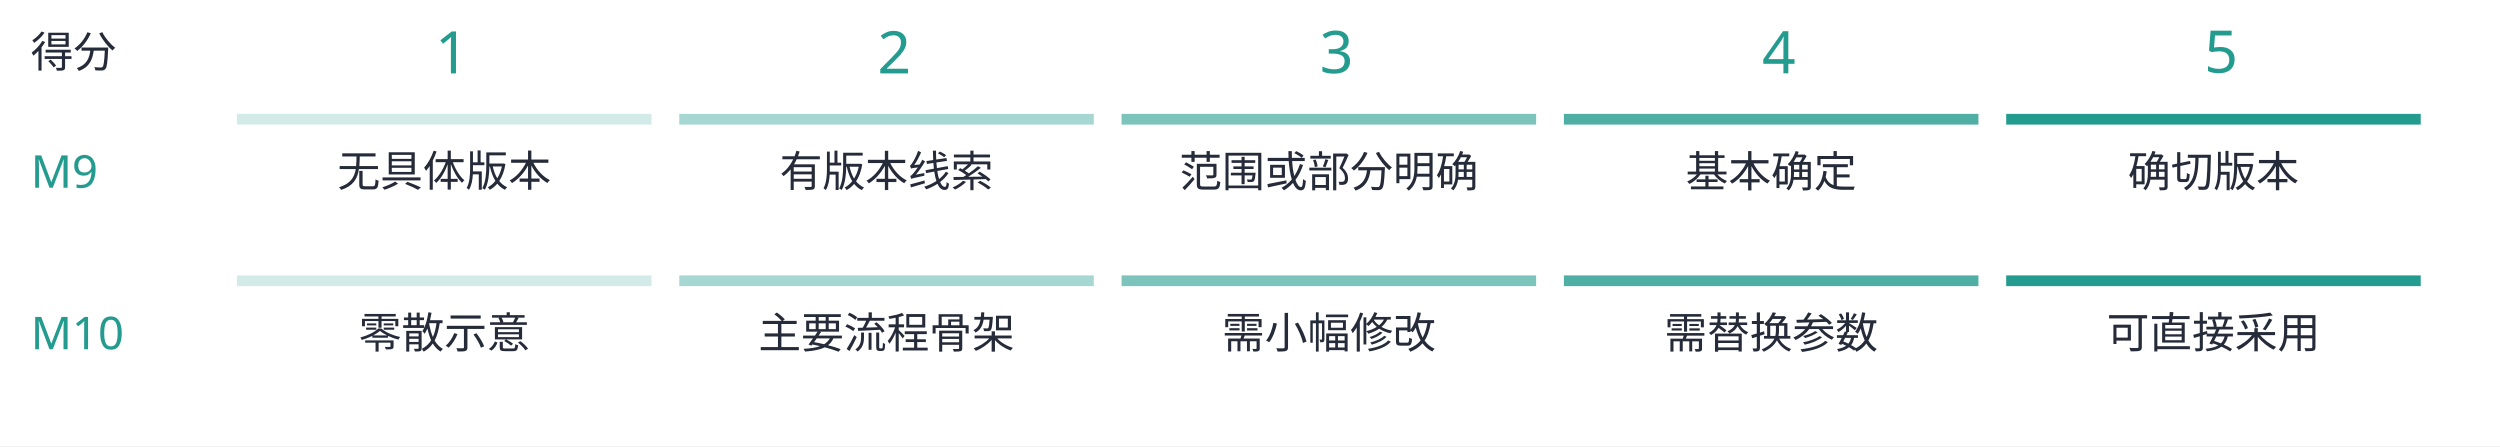
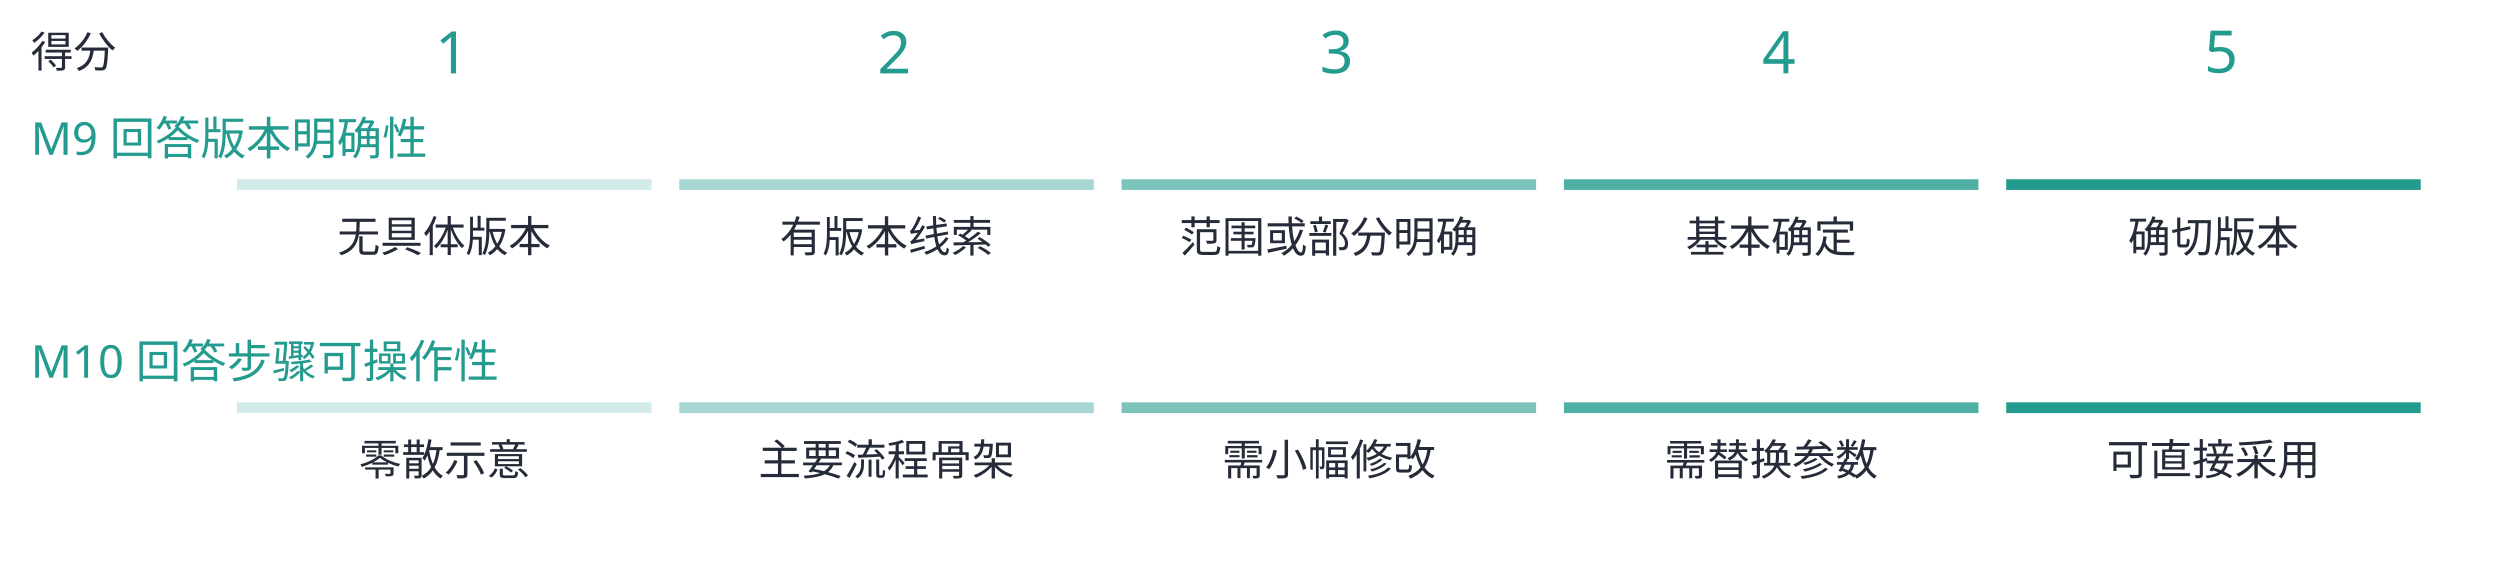
- <svg xmlns="http://www.w3.org/2000/svg" width="468pt" height="83.52pt" viewBox="0 0 468 83.52" version="1.1">
+ <svg xmlns="http://www.w3.org/2000/svg" width="468pt" height="108pt" viewBox="0 0 468 108" version="1.1">
  <defs>
    <style type="text/css">*{stroke-linejoin: round; stroke-linecap: butt}</style>
  </defs>
  <g id="figure_1">
    <g id="patch_1">
-       <path d="M 0 83.52  L 468 83.52  L 468 0  L 0 0  z " style="fill: #ffffff" />
+       <path d="M 0 108  L 468 108  L 468 0  L 0 0  z " style="fill: #ffffff" />
    </g>
    <g id="axes_1">
      <g id="line2d_1">
-         <path d="M 45.36 22.32  L 120.96 22.32  " clip-path="url(#p67a409dab7)" style="fill: none; stroke: #d3ebe8; stroke-width: 2; stroke-linecap: square" />
+         <path d="M 45.36 34.56  L 120.96 34.56  " clip-path="url(#p454d308f1a)" style="fill: none; stroke: #d3ebe8; stroke-width: 2; stroke-linecap: square" />
      </g>
      <g id="line2d_2">
-         <path d="M 128.16 22.32  L 203.76 22.32  " clip-path="url(#p67a409dab7)" style="fill: none; stroke: #a7d7d2; stroke-width: 2; stroke-linecap: square" />
+         <path d="M 128.16 34.56  L 203.76 34.56  " clip-path="url(#p454d308f1a)" style="fill: none; stroke: #a7d7d2; stroke-width: 2; stroke-linecap: square" />
      </g>
      <g id="line2d_3">
-         <path d="M 210.96 22.32  L 286.56 22.32  " clip-path="url(#p67a409dab7)" style="fill: none; stroke: #7bc3bb; stroke-width: 2; stroke-linecap: square" />
+         <path d="M 210.96 34.56  L 286.56 34.56  " clip-path="url(#p454d308f1a)" style="fill: none; stroke: #7bc3bb; stroke-width: 2; stroke-linecap: square" />
      </g>
      <g id="line2d_4">
-         <path d="M 293.76 22.32  L 369.36 22.32  " clip-path="url(#p67a409dab7)" style="fill: none; stroke: #4fafa5; stroke-width: 2; stroke-linecap: square" />
+         <path d="M 293.76 34.56  L 369.36 34.56  " clip-path="url(#p454d308f1a)" style="fill: none; stroke: #4fafa5; stroke-width: 2; stroke-linecap: square" />
      </g>
      <g id="line2d_5">
-         <path d="M 376.56 22.32  L 452.16 22.32  " clip-path="url(#p67a409dab7)" style="fill: none; stroke: #239b8e; stroke-width: 2; stroke-linecap: square" />
+         <path d="M 376.56 34.56  L 452.16 34.56  " clip-path="url(#p454d308f1a)" style="fill: none; stroke: #239b8e; stroke-width: 2; stroke-linecap: square" />
      </g>
      <g id="line2d_6">
-         <path d="M 45.36 52.56  L 120.96 52.56  " clip-path="url(#p67a409dab7)" style="fill: none; stroke: #d3ebe8; stroke-width: 2; stroke-linecap: square" />
+         <path d="M 45.36 76.32  L 120.96 76.32  " clip-path="url(#p454d308f1a)" style="fill: none; stroke: #d3ebe8; stroke-width: 2; stroke-linecap: square" />
      </g>
      <g id="line2d_7">
-         <path d="M 128.16 52.56  L 203.76 52.56  " clip-path="url(#p67a409dab7)" style="fill: none; stroke: #a7d7d2; stroke-width: 2; stroke-linecap: square" />
+         <path d="M 128.16 76.32  L 203.76 76.32  " clip-path="url(#p454d308f1a)" style="fill: none; stroke: #a7d7d2; stroke-width: 2; stroke-linecap: square" />
      </g>
      <g id="line2d_8">
-         <path d="M 210.96 52.56  L 286.56 52.56  " clip-path="url(#p67a409dab7)" style="fill: none; stroke: #7bc3bb; stroke-width: 2; stroke-linecap: square" />
+         <path d="M 210.96 76.32  L 286.56 76.32  " clip-path="url(#p454d308f1a)" style="fill: none; stroke: #7bc3bb; stroke-width: 2; stroke-linecap: square" />
      </g>
      <g id="line2d_9">
-         <path d="M 293.76 52.56  L 369.36 52.56  " clip-path="url(#p67a409dab7)" style="fill: none; stroke: #4fafa5; stroke-width: 2; stroke-linecap: square" />
+         <path d="M 293.76 76.32  L 369.36 76.32  " clip-path="url(#p454d308f1a)" style="fill: none; stroke: #4fafa5; stroke-width: 2; stroke-linecap: square" />
      </g>
      <g id="line2d_10">
-         <path d="M 376.56 52.56  L 452.16 52.56  " clip-path="url(#p67a409dab7)" style="fill: none; stroke: #239b8e; stroke-width: 2; stroke-linecap: square" />
+         <path d="M 376.56 76.32  L 452.16 76.32  " clip-path="url(#p454d308f1a)" style="fill: none; stroke: #239b8e; stroke-width: 2; stroke-linecap: square" />
      </g>
      <g id="text_1">
        <text style="font-size: 8px; font-family: 'Arial Unicode MS'; text-anchor: start; fill: #252b39" x="5.76" y="12.595" transform="rotate(-0 5.76 12.59484)">得分</text>
      </g>
      <g id="text_2">
        <text style="font-size: 11px; font-family: 'Arial Unicode MS'; text-anchor: middle; fill: #239b8e" x="84.6" y="13.746" transform="rotate(-0 84.6 13.74643)">1</text>
      </g>
      <g id="text_3">
        <text style="font-size: 11px; font-family: 'Arial Unicode MS'; text-anchor: middle; fill: #239b8e" x="167.4" y="13.746" transform="rotate(-0 167.4 13.74643)">2</text>
      </g>
      <g id="text_4">
        <text style="font-size: 11px; font-family: 'Arial Unicode MS'; text-anchor: middle; fill: #239b8e" x="250.2" y="13.679" transform="rotate(-0 250.2 13.67939)">3</text>
      </g>
      <g id="text_5">
        <text style="font-size: 11px; font-family: 'Arial Unicode MS'; text-anchor: middle; fill: #239b8e" x="333" y="13.728" transform="rotate(-0 333 13.72752)">4</text>
      </g>
      <g id="text_6">
        <text style="font-size: 11px; font-family: 'Arial Unicode MS'; text-anchor: middle; fill: #239b8e" x="415.8" y="13.607" transform="rotate(-0 415.8 13.60721)">5</text>
      </g>
      <g id="text_7">
-         <text style="font-size: 8.5px; font-family: 'Arial Unicode MS'; text-anchor: start; fill: #239b8e" x="5.76" y="35.149" transform="rotate(-0 5.76 35.14862)">M9</text>
+         <text style="font-size: 8.5px; font-family: 'Arial Unicode MS'; text-anchor: start; fill: #239b8e" x="5.76" y="28.973" transform="rotate(-0 5.76 28.97343)">M9  回答版本明确性</text>
      </g>
      <g id="text_8">
-         <text style="font-size: 8px; font-family: 'Arial Unicode MS'; text-anchor: middle; fill: #252b39" x="83.16" y="34.894" transform="rotate(-0 83.16 34.89359)">无具体版本</text>
+         <text style="font-size: 8px; font-family: 'Arial Unicode MS'; text-anchor: middle; fill: #252b39" x="83.16" y="47.134" transform="rotate(-0 83.16 47.13359)">无具体版本</text>
      </g>
      <g id="text_9">
-         <text style="font-size: 8px; font-family: 'Arial Unicode MS'; text-anchor: middle; fill: #252b39" x="165.96" y="34.946" transform="rotate(-0 165.96 34.94609)">有版本线索</text>
+         <text style="font-size: 8px; font-family: 'Arial Unicode MS'; text-anchor: middle; fill: #252b39" x="165.96" y="47.186" transform="rotate(-0 165.96 47.18609)">有版本线索</text>
      </g>
      <g id="text_10">
-         <text style="font-size: 8px; font-family: 'Arial Unicode MS'; text-anchor: middle; fill: #252b39" x="248.76" y="34.991" transform="rotate(-0 248.76 34.99109)">范围或部分明确</text>
+         <text style="font-size: 8px; font-family: 'Arial Unicode MS'; text-anchor: middle; fill: #252b39" x="248.76" y="47.231" transform="rotate(-0 248.76 47.23109)">范围或部分明确</text>
      </g>
      <g id="text_11">
-         <text style="font-size: 8px; font-family: 'Arial Unicode MS'; text-anchor: middle; fill: #252b39" x="331.56" y="35.003" transform="rotate(-0 331.56 35.00297)">基本确定</text>
+         <text style="font-size: 8px; font-family: 'Arial Unicode MS'; text-anchor: middle; fill: #252b39" x="331.56" y="47.243" transform="rotate(-0 331.56 47.24297)">基本确定</text>
      </g>
      <g id="text_12">
-         <text style="font-size: 8px; font-family: 'Arial Unicode MS'; text-anchor: middle; fill: #252b39" x="414.36" y="34.977" transform="rotate(-0 414.36 34.97734)">确切版本</text>
+         <text style="font-size: 8px; font-family: 'Arial Unicode MS'; text-anchor: middle; fill: #252b39" x="414.36" y="47.217" transform="rotate(-0 414.36 47.21734)">确切版本</text>
      </g>
      <g id="text_13">
-         <text style="font-size: 8.5px; font-family: 'Arial Unicode MS'; text-anchor: start; fill: #239b8e" x="5.76" y="65.389" transform="rotate(-0 5.76 65.38862)">M10</text>
+         <text style="font-size: 8.5px; font-family: 'Arial Unicode MS'; text-anchor: start; fill: #239b8e" x="5.76" y="70.713" transform="rotate(-0 5.76 70.71284)">M10  回答步骤可操作性</text>
      </g>
      <g id="text_14">
-         <text style="font-size: 8px; font-family: 'Arial Unicode MS'; text-anchor: middle; fill: #252b39" x="83.16" y="65.175" transform="rotate(-0 83.16 65.17484)">零散示意</text>
+         <text style="font-size: 8px; font-family: 'Arial Unicode MS'; text-anchor: middle; fill: #252b39" x="83.16" y="88.935" transform="rotate(-0 83.16 88.93484)">零散示意</text>
      </g>
      <g id="text_15">
-         <text style="font-size: 8px; font-family: 'Arial Unicode MS'; text-anchor: middle; fill: #252b39" x="165.96" y="65.186" transform="rotate(-0 165.96 65.18609)">主要流程骨架</text>
+         <text style="font-size: 8px; font-family: 'Arial Unicode MS'; text-anchor: middle; fill: #252b39" x="165.96" y="88.946" transform="rotate(-0 165.96 88.94609)">主要流程骨架</text>
      </g>
      <g id="text_16">
-         <text style="font-size: 8px; font-family: 'Arial Unicode MS'; text-anchor: middle; fill: #252b39" x="248.76" y="65.174" transform="rotate(-0 248.76 65.17422)">需小幅修改</text>
+         <text style="font-size: 8px; font-family: 'Arial Unicode MS'; text-anchor: middle; fill: #252b39" x="248.76" y="88.934" transform="rotate(-0 248.76 88.93422)">需小幅修改</text>
      </g>
      <g id="text_17">
-         <text style="font-size: 8px; font-family: 'Arial Unicode MS'; text-anchor: middle; fill: #252b39" x="331.56" y="65.198" transform="rotate(-0 331.56 65.19797)">需替换参数</text>
+         <text style="font-size: 8px; font-family: 'Arial Unicode MS'; text-anchor: middle; fill: #252b39" x="331.56" y="88.958" transform="rotate(-0 331.56 88.95797)">需替换参数</text>
      </g>
      <g id="text_18">
-         <text style="font-size: 8px; font-family: 'Arial Unicode MS'; text-anchor: middle; fill: #252b39" x="414.36" y="65.149" transform="rotate(-0 414.36 65.14922)">可直接采用</text>
+         <text style="font-size: 8px; font-family: 'Arial Unicode MS'; text-anchor: middle; fill: #252b39" x="414.36" y="88.909" transform="rotate(-0 414.36 88.90922)">可直接采用</text>
      </g>
    </g>
  </g>
  <defs>
-     <clipPath id="p67a409dab7">
-       <rect x="0" y="0" width="468" height="83.52" />
+     <clipPath id="p454d308f1a">
+       <rect x="0" y="0" width="468" height="108" />
    </clipPath>
  </defs>
</svg>
